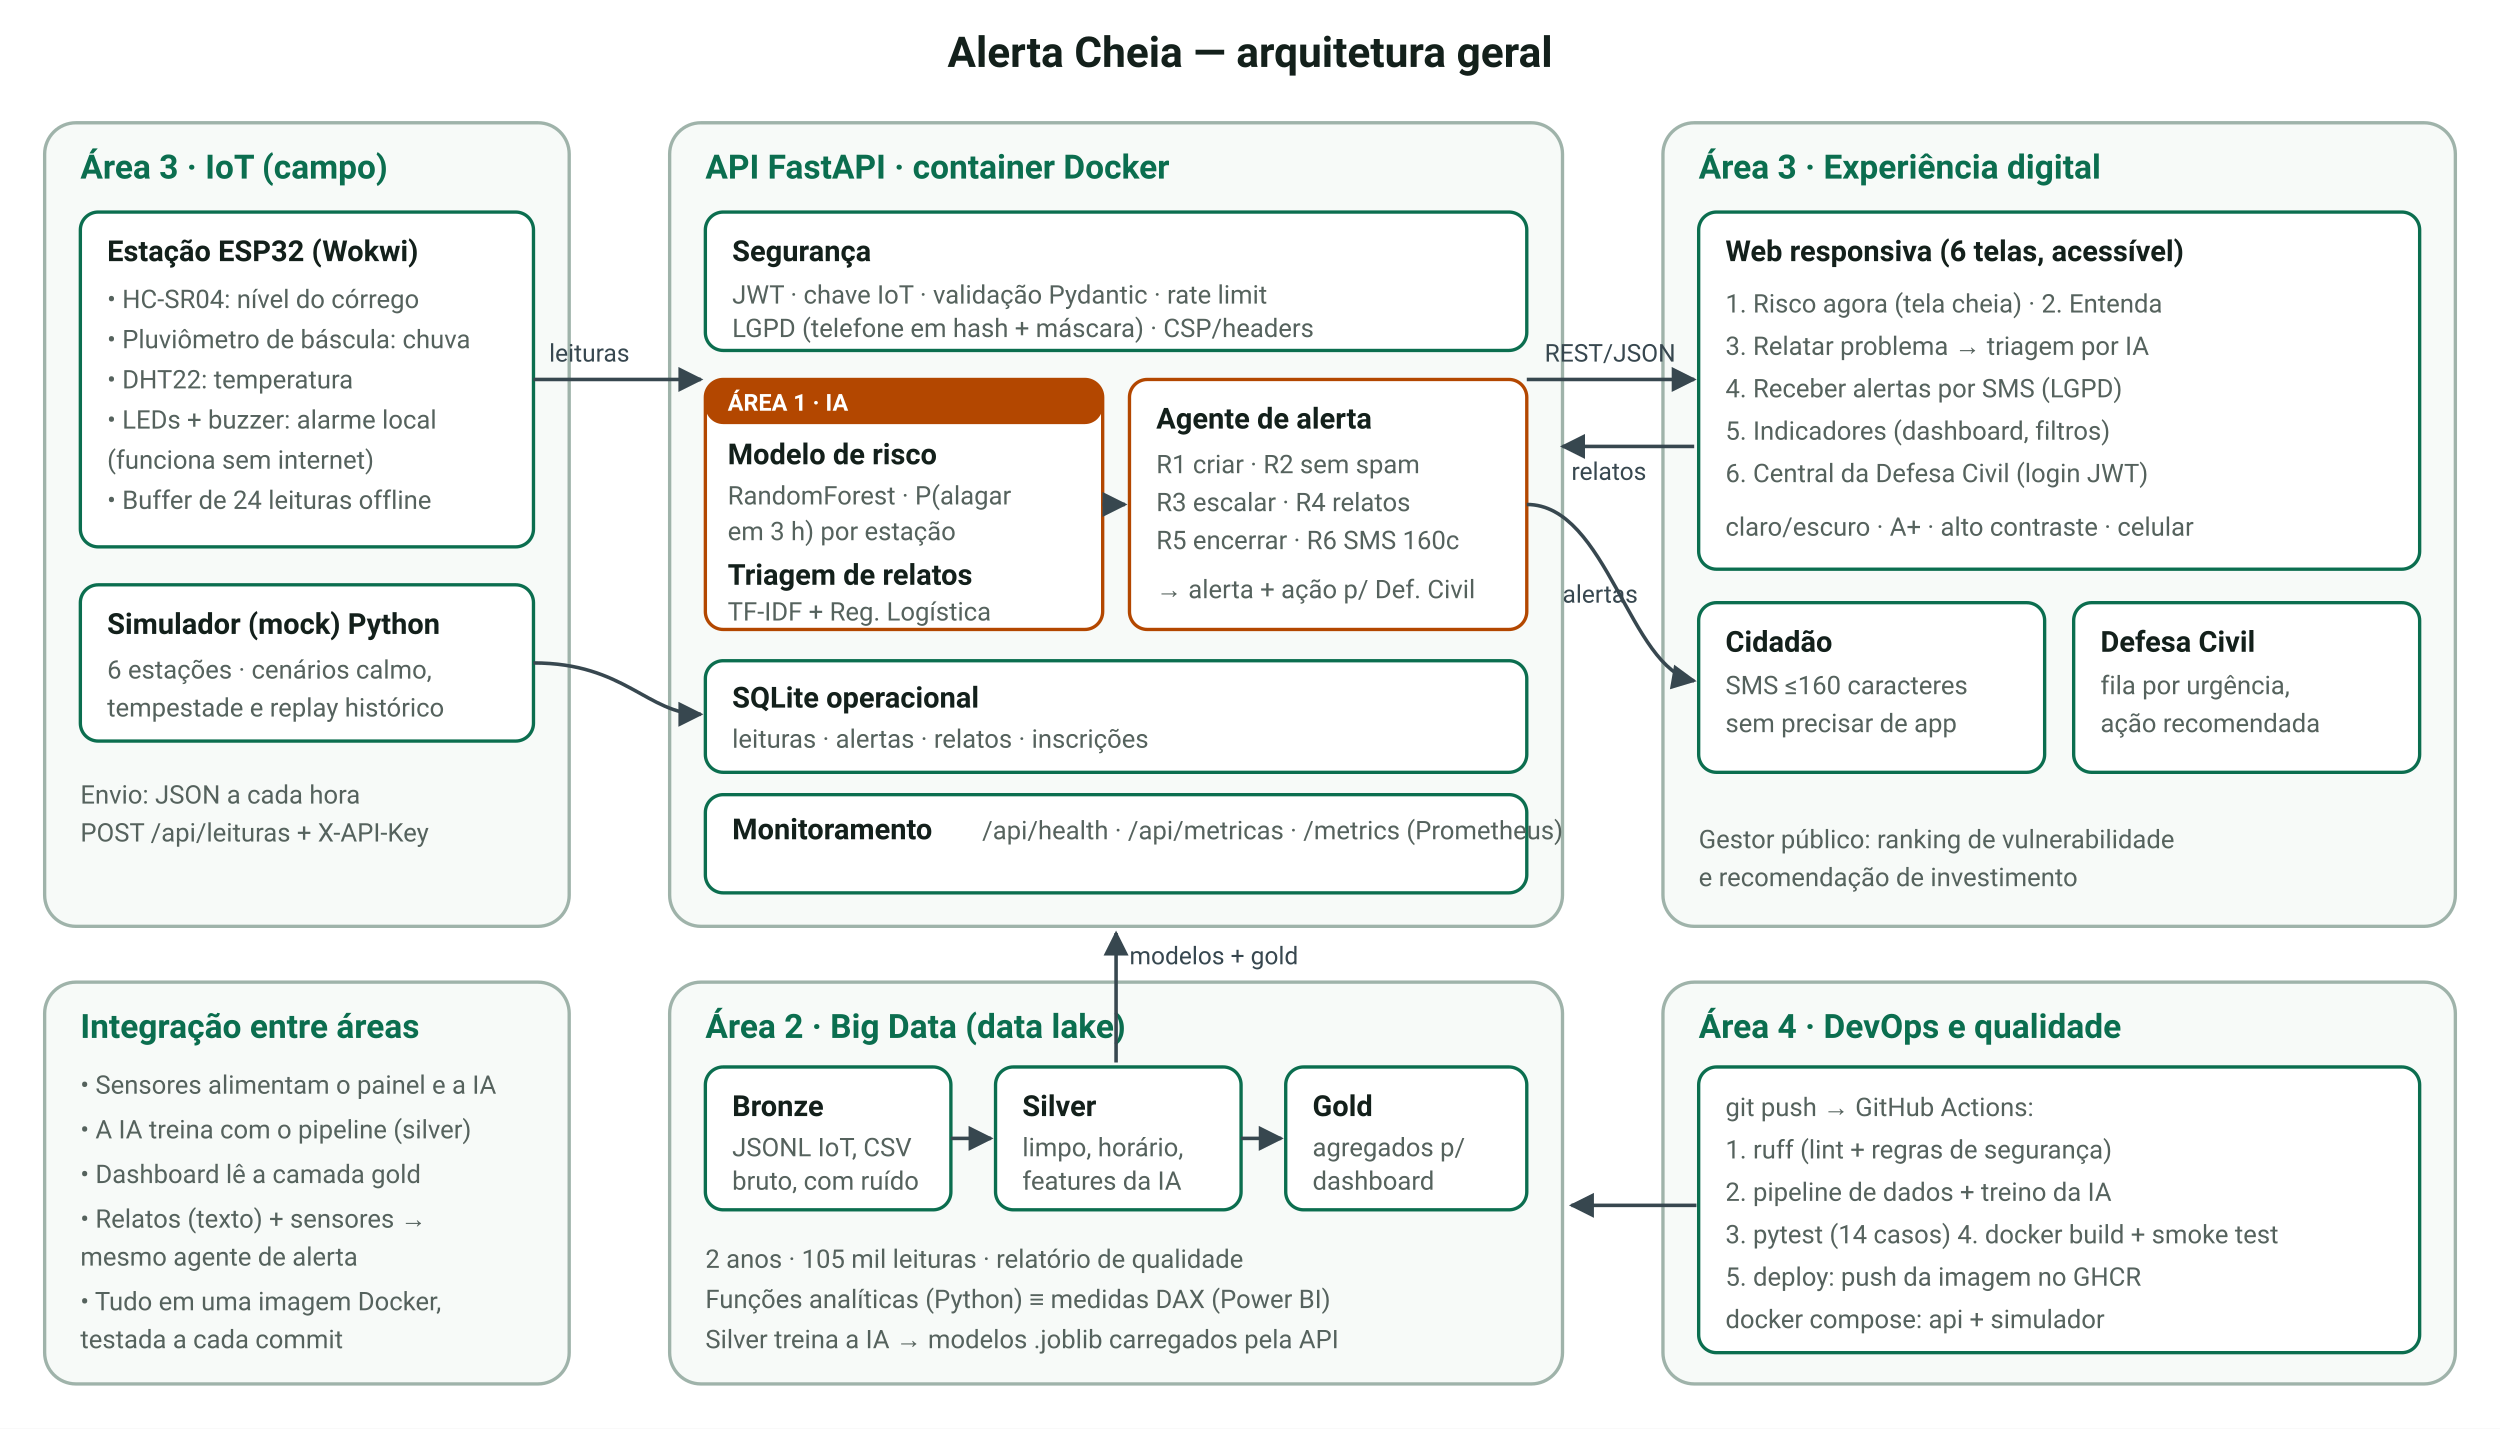
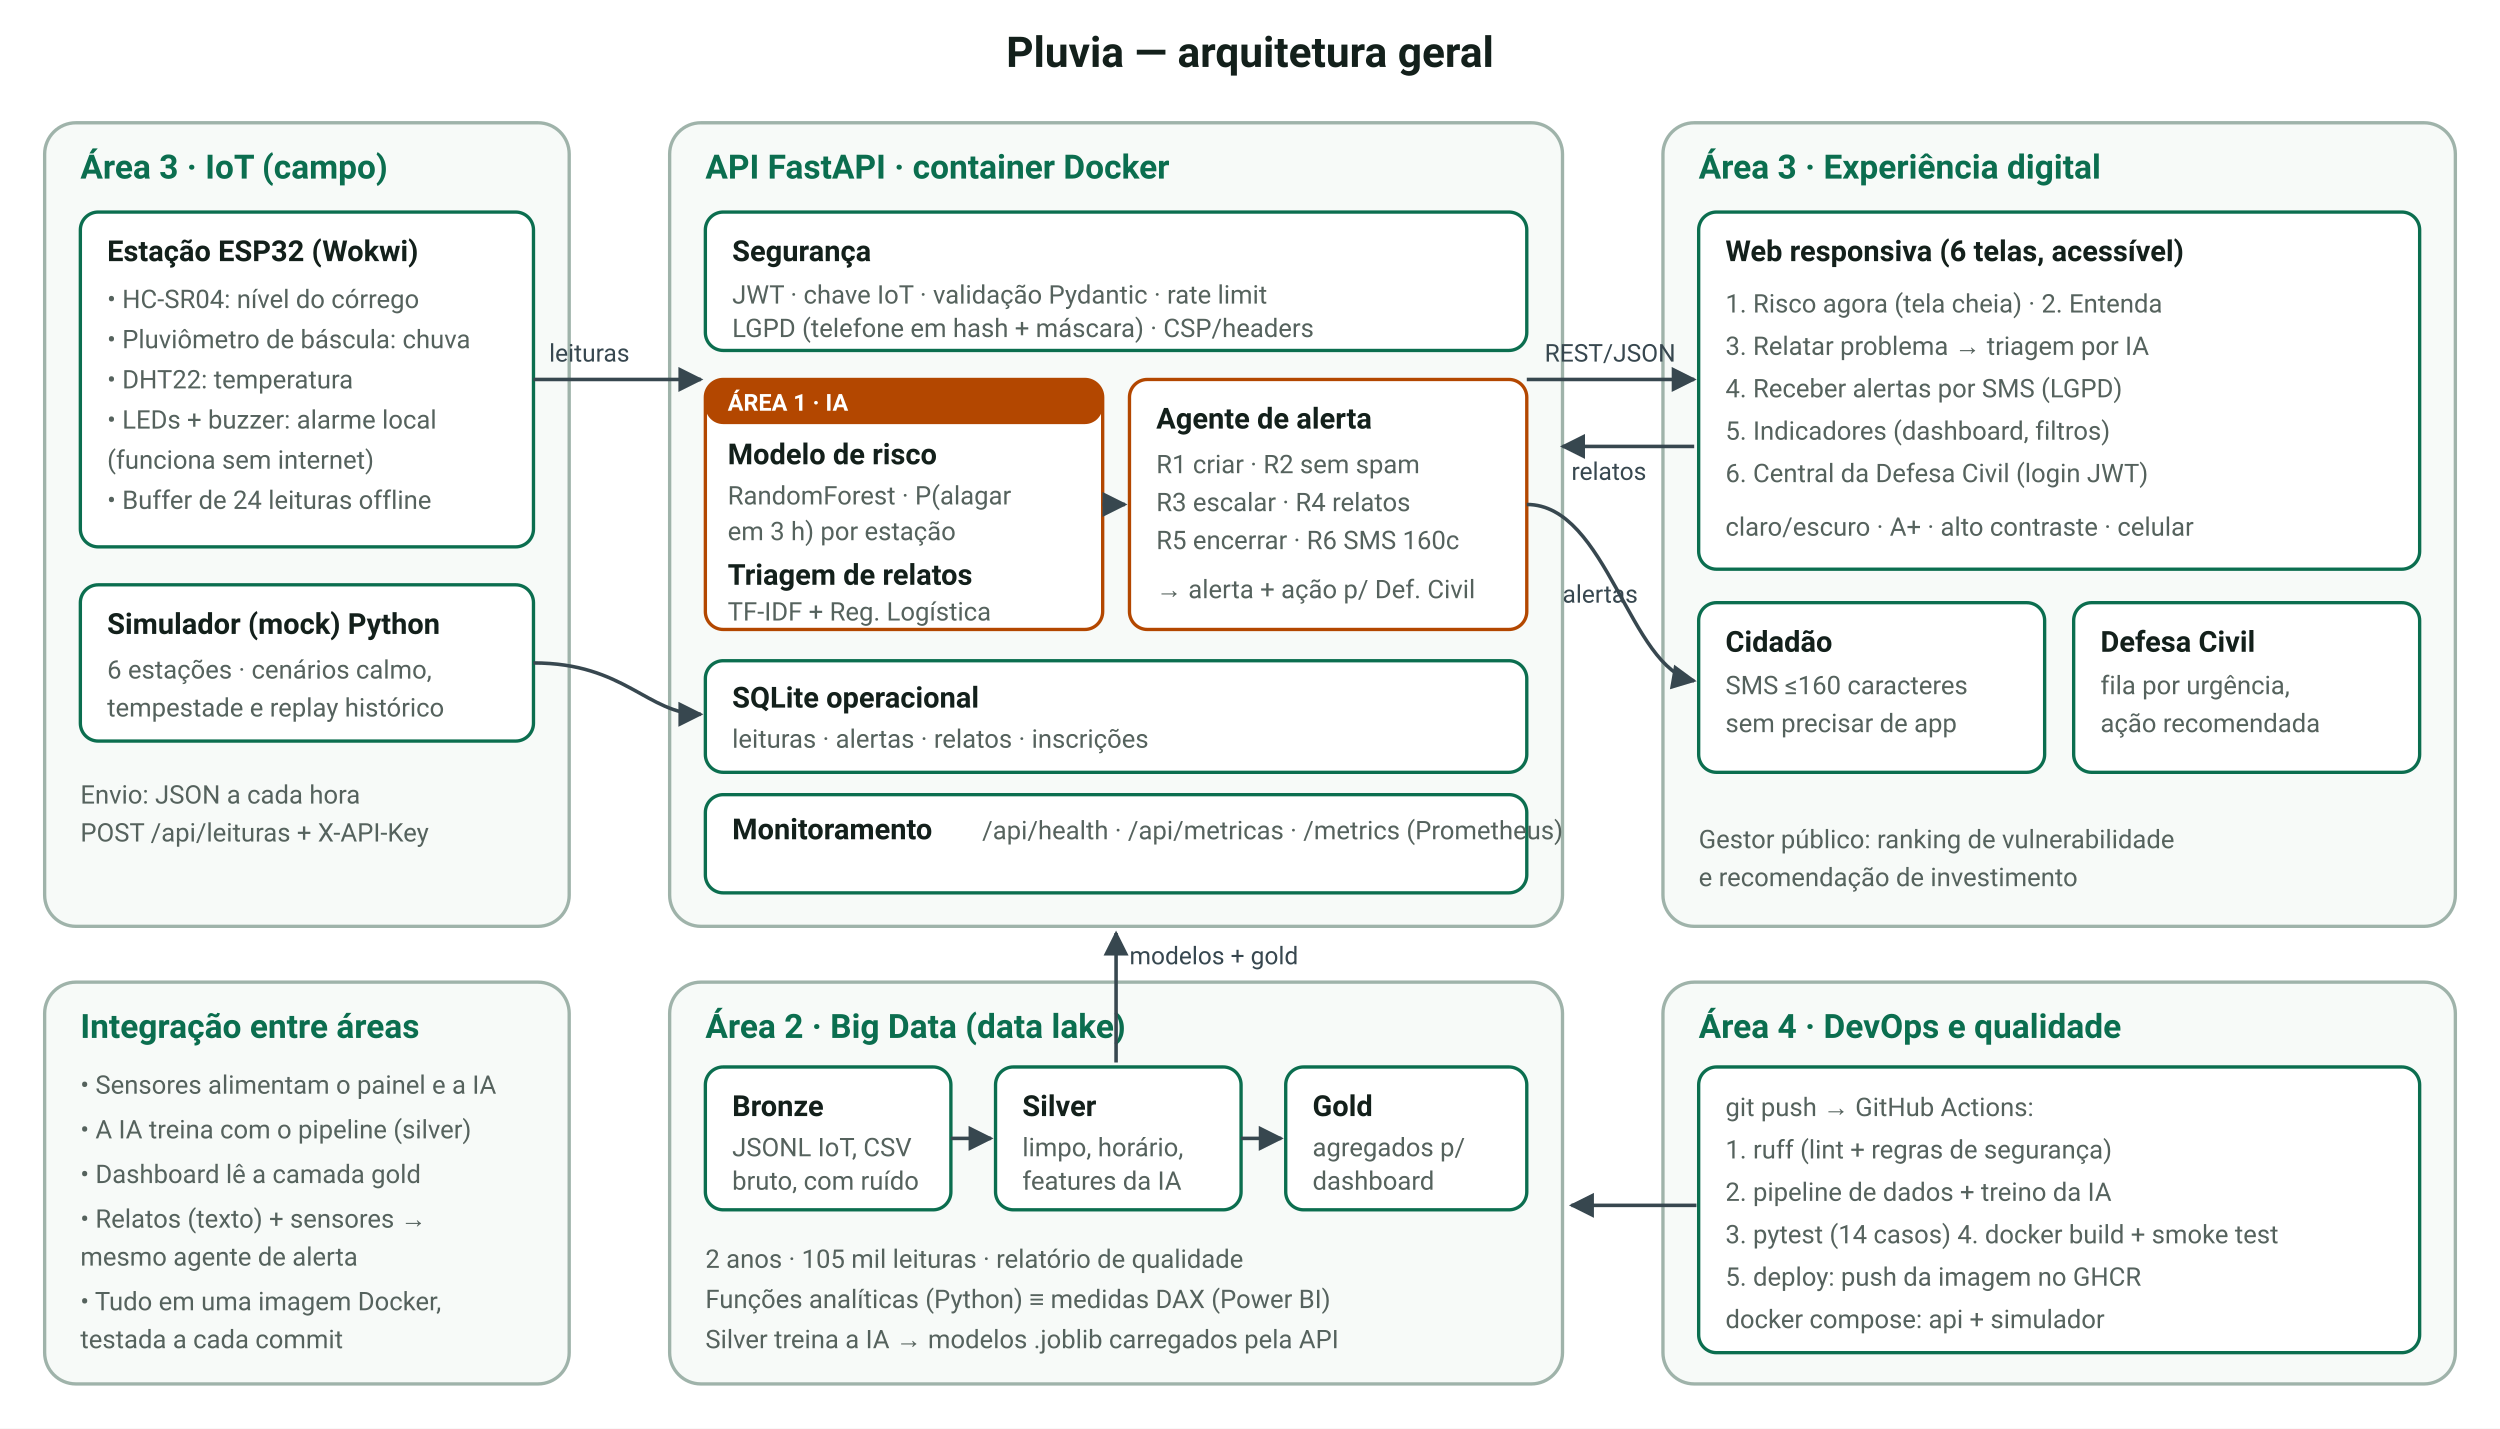
<svg xmlns="http://www.w3.org/2000/svg" viewBox="0 0 1120 640" font-family="Segoe UI, Roboto, Arial, sans-serif" font-size="13">
  <defs>
    <marker id="seta" viewBox="0 0 10 10" refX="9" refY="5" markerWidth="7" markerHeight="7" orient="auto-start-reverse">
      <path d="M0,0 L10,5 L0,10 z" fill="#37474f" />
    </marker>
    <style>
      .area{fill:#f7faf8;stroke:#9fb3aa;stroke-width:1.5;rx:14}
      .caixa{fill:#fff;stroke:#0b6e4f;stroke-width:1.5;rx:8}
      .titulo{font-weight:700;font-size:15px;fill:#0b6e4f}
      .nome{font-weight:700;fill:#13201b}
      .det{fill:#55625d;font-size:11.5px}
      .lin{stroke:#37474f;stroke-width:1.6;fill:none;marker-end:url(#seta)}
      .rot{font-size:11px;fill:#37474f}
      .tag{font-size:10.5px;font-weight:700;fill:#fff}
    </style>
  </defs>
  <rect width="1120" height="640" fill="#ffffff" />
-   <text x="560" y="30" text-anchor="middle" font-size="19" font-weight="700" fill="#13201b">Alerta Cheia — arquitetura geral</text>
+   <text x="560" y="30" text-anchor="middle" font-size="19" font-weight="700" fill="#13201b">Pluvia — arquitetura geral</text>
  <rect class="area" x="20" y="55" width="235" height="360" />
  <text class="titulo" x="36" y="80">Área 3 · IoT (campo)</text>
  <rect class="caixa" x="36" y="95" width="203" height="150" />
  <text class="nome" x="48" y="117">Estação ESP32 (Wokwi)</text>
  <text class="det" x="48" y="138">• HC-SR04: nível do córrego</text>
  <text class="det" x="48" y="156">• Pluviômetro de báscula: chuva</text>
  <text class="det" x="48" y="174">• DHT22: temperatura</text>
  <text class="det" x="48" y="192">• LEDs + buzzer: alarme local</text>
  <text class="det" x="48" y="210">  (funciona sem internet)</text>
  <text class="det" x="48" y="228">• Buffer de 24 leituras offline</text>
  <rect class="caixa" x="36" y="262" width="203" height="70" />
  <text class="nome" x="48" y="284">Simulador (mock) Python</text>
  <text class="det" x="48" y="304">6 estações · cenários calmo,</text>
  <text class="det" x="48" y="321">tempestade e replay histórico</text>
  <text class="det" x="36" y="360">Envio: JSON a cada hora</text>
  <text class="det" x="36" y="377">POST /api/leituras + X-API-Key</text>
  <rect class="area" x="300" y="55" width="400" height="360" />
  <text class="titulo" x="316" y="80">API FastAPI · container Docker</text>
  <rect class="caixa" x="316" y="95" width="368" height="62" />
  <text class="nome" x="328" y="117">Segurança</text>
  <text class="det" x="328" y="136">JWT · chave IoT · validação Pydantic · rate limit</text>
  <text class="det" x="328" y="151">LGPD (telefone em hash + máscara) · CSP/headers</text>
  <rect class="caixa" x="316" y="170" width="178" height="112" style="stroke:#b34700" />
  <rect x="316" y="170" width="178" height="20" rx="8" fill="#b34700" />
  <text class="tag" x="326" y="184">ÁREA 1 · IA</text>
  <text class="nome" x="326" y="208">Modelo de risco</text>
  <text class="det" x="326" y="226">RandomForest · P(alagar</text>
  <text class="det" x="326" y="242">em 3 h) por estação</text>
  <text class="nome" x="326" y="262">Triagem de relatos</text>
  <text class="det" x="326" y="278">TF-IDF + Reg. Logística</text>
  <rect class="caixa" x="506" y="170" width="178" height="112" style="stroke:#b34700" />
  <text class="nome" x="518" y="192">Agente de alerta</text>
  <text class="det" x="518" y="212">R1 criar · R2 sem spam</text>
  <text class="det" x="518" y="229">R3 escalar · R4 relatos</text>
  <text class="det" x="518" y="246">R5 encerrar · R6 SMS 160c</text>
  <text class="det" x="518" y="268">→ alerta + ação p/ Def. Civil</text>
  <rect class="caixa" x="316" y="296" width="368" height="50" />
  <text class="nome" x="328" y="317">SQLite operacional</text>
  <text class="det" x="328" y="335">leituras · alertas · relatos · inscrições</text>
  <rect class="caixa" x="316" y="356" width="368" height="44" />
  <text class="nome" x="328" y="376">Monitoramento</text>
  <text class="det" x="440" y="376">/api/health · /api/metricas · /metrics (Prometheus)</text>
  <rect class="area" x="300" y="440" width="400" height="180" />
  <text class="titulo" x="316" y="465">Área 2 · Big Data (data lake)</text>
  <rect class="caixa" x="316" y="478" width="110" height="64" />
  <text class="nome" x="328" y="500">Bronze</text>
  <text class="det" x="328" y="518">JSONL IoT, CSV</text>
  <text class="det" x="328" y="533">bruto, com ruído</text>
  <rect class="caixa" x="446" y="478" width="110" height="64" />
  <text class="nome" x="458" y="500">Silver</text>
  <text class="det" x="458" y="518">limpo, horário,</text>
  <text class="det" x="458" y="533">features da IA</text>
  <rect class="caixa" x="576" y="478" width="108" height="64" />
  <text class="nome" x="588" y="500">Gold</text>
  <text class="det" x="588" y="518">agregados p/</text>
  <text class="det" x="588" y="533">dashboard</text>
  <path class="lin" d="M426 510 H444" />
  <path class="lin" d="M556 510 H574" />
  <text class="det" x="316" y="568">2 anos · 105 mil leituras · relatório de qualidade</text>
  <text class="det" x="316" y="586">Funções analíticas (Python) ≡ medidas DAX (Power BI)</text>
  <text class="det" x="316" y="604">Silver treina a IA → modelos .joblib carregados pela API</text>
  <rect class="area" x="745" y="55" width="355" height="360" />
  <text class="titulo" x="761" y="80">Área 3 · Experiência digital</text>
  <rect class="caixa" x="761" y="95" width="323" height="160" />
  <text class="nome" x="773" y="117">Web responsiva (6 telas, acessível)</text>
  <text class="det" x="773" y="140">1. Risco agora (tela cheia) · 2. Entenda</text>
  <text class="det" x="773" y="159">3. Relatar problema → triagem por IA</text>
  <text class="det" x="773" y="178">4. Receber alertas por SMS (LGPD)</text>
  <text class="det" x="773" y="197">5. Indicadores (dashboard, filtros)</text>
  <text class="det" x="773" y="216">6. Central da Defesa Civil (login JWT)</text>
  <text class="det" x="773" y="240">claro/escuro · A+ · alto contraste · celular</text>
  <rect class="caixa" x="761" y="270" width="155" height="76" />
  <text class="nome" x="773" y="292">Cidadão</text>
  <text class="det" x="773" y="311">SMS ≤160 caracteres</text>
  <text class="det" x="773" y="328">sem precisar de app</text>
  <rect class="caixa" x="929" y="270" width="155" height="76" />
  <text class="nome" x="941" y="292">Defesa Civil</text>
  <text class="det" x="941" y="311">fila por urgência,</text>
  <text class="det" x="941" y="328">ação recomendada</text>
  <text class="det" x="761" y="380">Gestor público: ranking de vulnerabilidade</text>
  <text class="det" x="761" y="397">e recomendação de investimento</text>
  <rect class="area" x="745" y="440" width="355" height="180" />
  <text class="titulo" x="761" y="465">Área 4 · DevOps e qualidade</text>
  <rect class="caixa" x="761" y="478" width="323" height="128" />
  <text class="det" x="773" y="500">git push → GitHub Actions:</text>
  <text class="det" x="773" y="519">1. ruff (lint + regras de segurança)</text>
  <text class="det" x="773" y="538">2. pipeline de dados + treino da IA</text>
  <text class="det" x="773" y="557">3. pytest (14 casos)  4. docker build + smoke test</text>
  <text class="det" x="773" y="576">5. deploy: push da imagem no GHCR</text>
  <text class="det" x="773" y="595">docker compose: api + simulador</text>
  <rect class="area" x="20" y="440" width="235" height="180" />
  <text class="titulo" x="36" y="465">Integração entre áreas</text>
  <text class="det" x="36" y="490">• Sensores alimentam o painel e a IA</text>
  <text class="det" x="36" y="510">• A IA treina com o pipeline (silver)</text>
  <text class="det" x="36" y="530">• Dashboard lê a camada gold</text>
  <text class="det" x="36" y="550">• Relatos (texto) + sensores →</text>
  <text class="det" x="36" y="567">  mesmo agente de alerta</text>
  <text class="det" x="36" y="587">• Tudo em uma imagem Docker,</text>
  <text class="det" x="36" y="604">  testada a cada commit</text>
  <path class="lin" d="M239 170 H314" />
  <text class="rot" x="246" y="162">leituras</text>
  <path class="lin" d="M239 297 C280 297 290 320 314 320" />
  <path class="lin" d="M494 226 H504" />
  <path class="lin" d="M684 170 H759" />
  <text class="rot" x="692" y="162">REST/JSON</text>
  <path class="lin" d="M759 200 H700" />
  <text class="rot" x="704" y="215">relatos</text>
  <path class="lin" d="M684 226 C720 226 730 300 759 305" />
  <text class="rot" x="700" y="270">alertas</text>
  <path class="lin" d="M500 476 V418" />
  <text class="rot" x="506" y="432">modelos + gold</text>
  <path class="lin" d="M760 540 H704" />
</svg>
